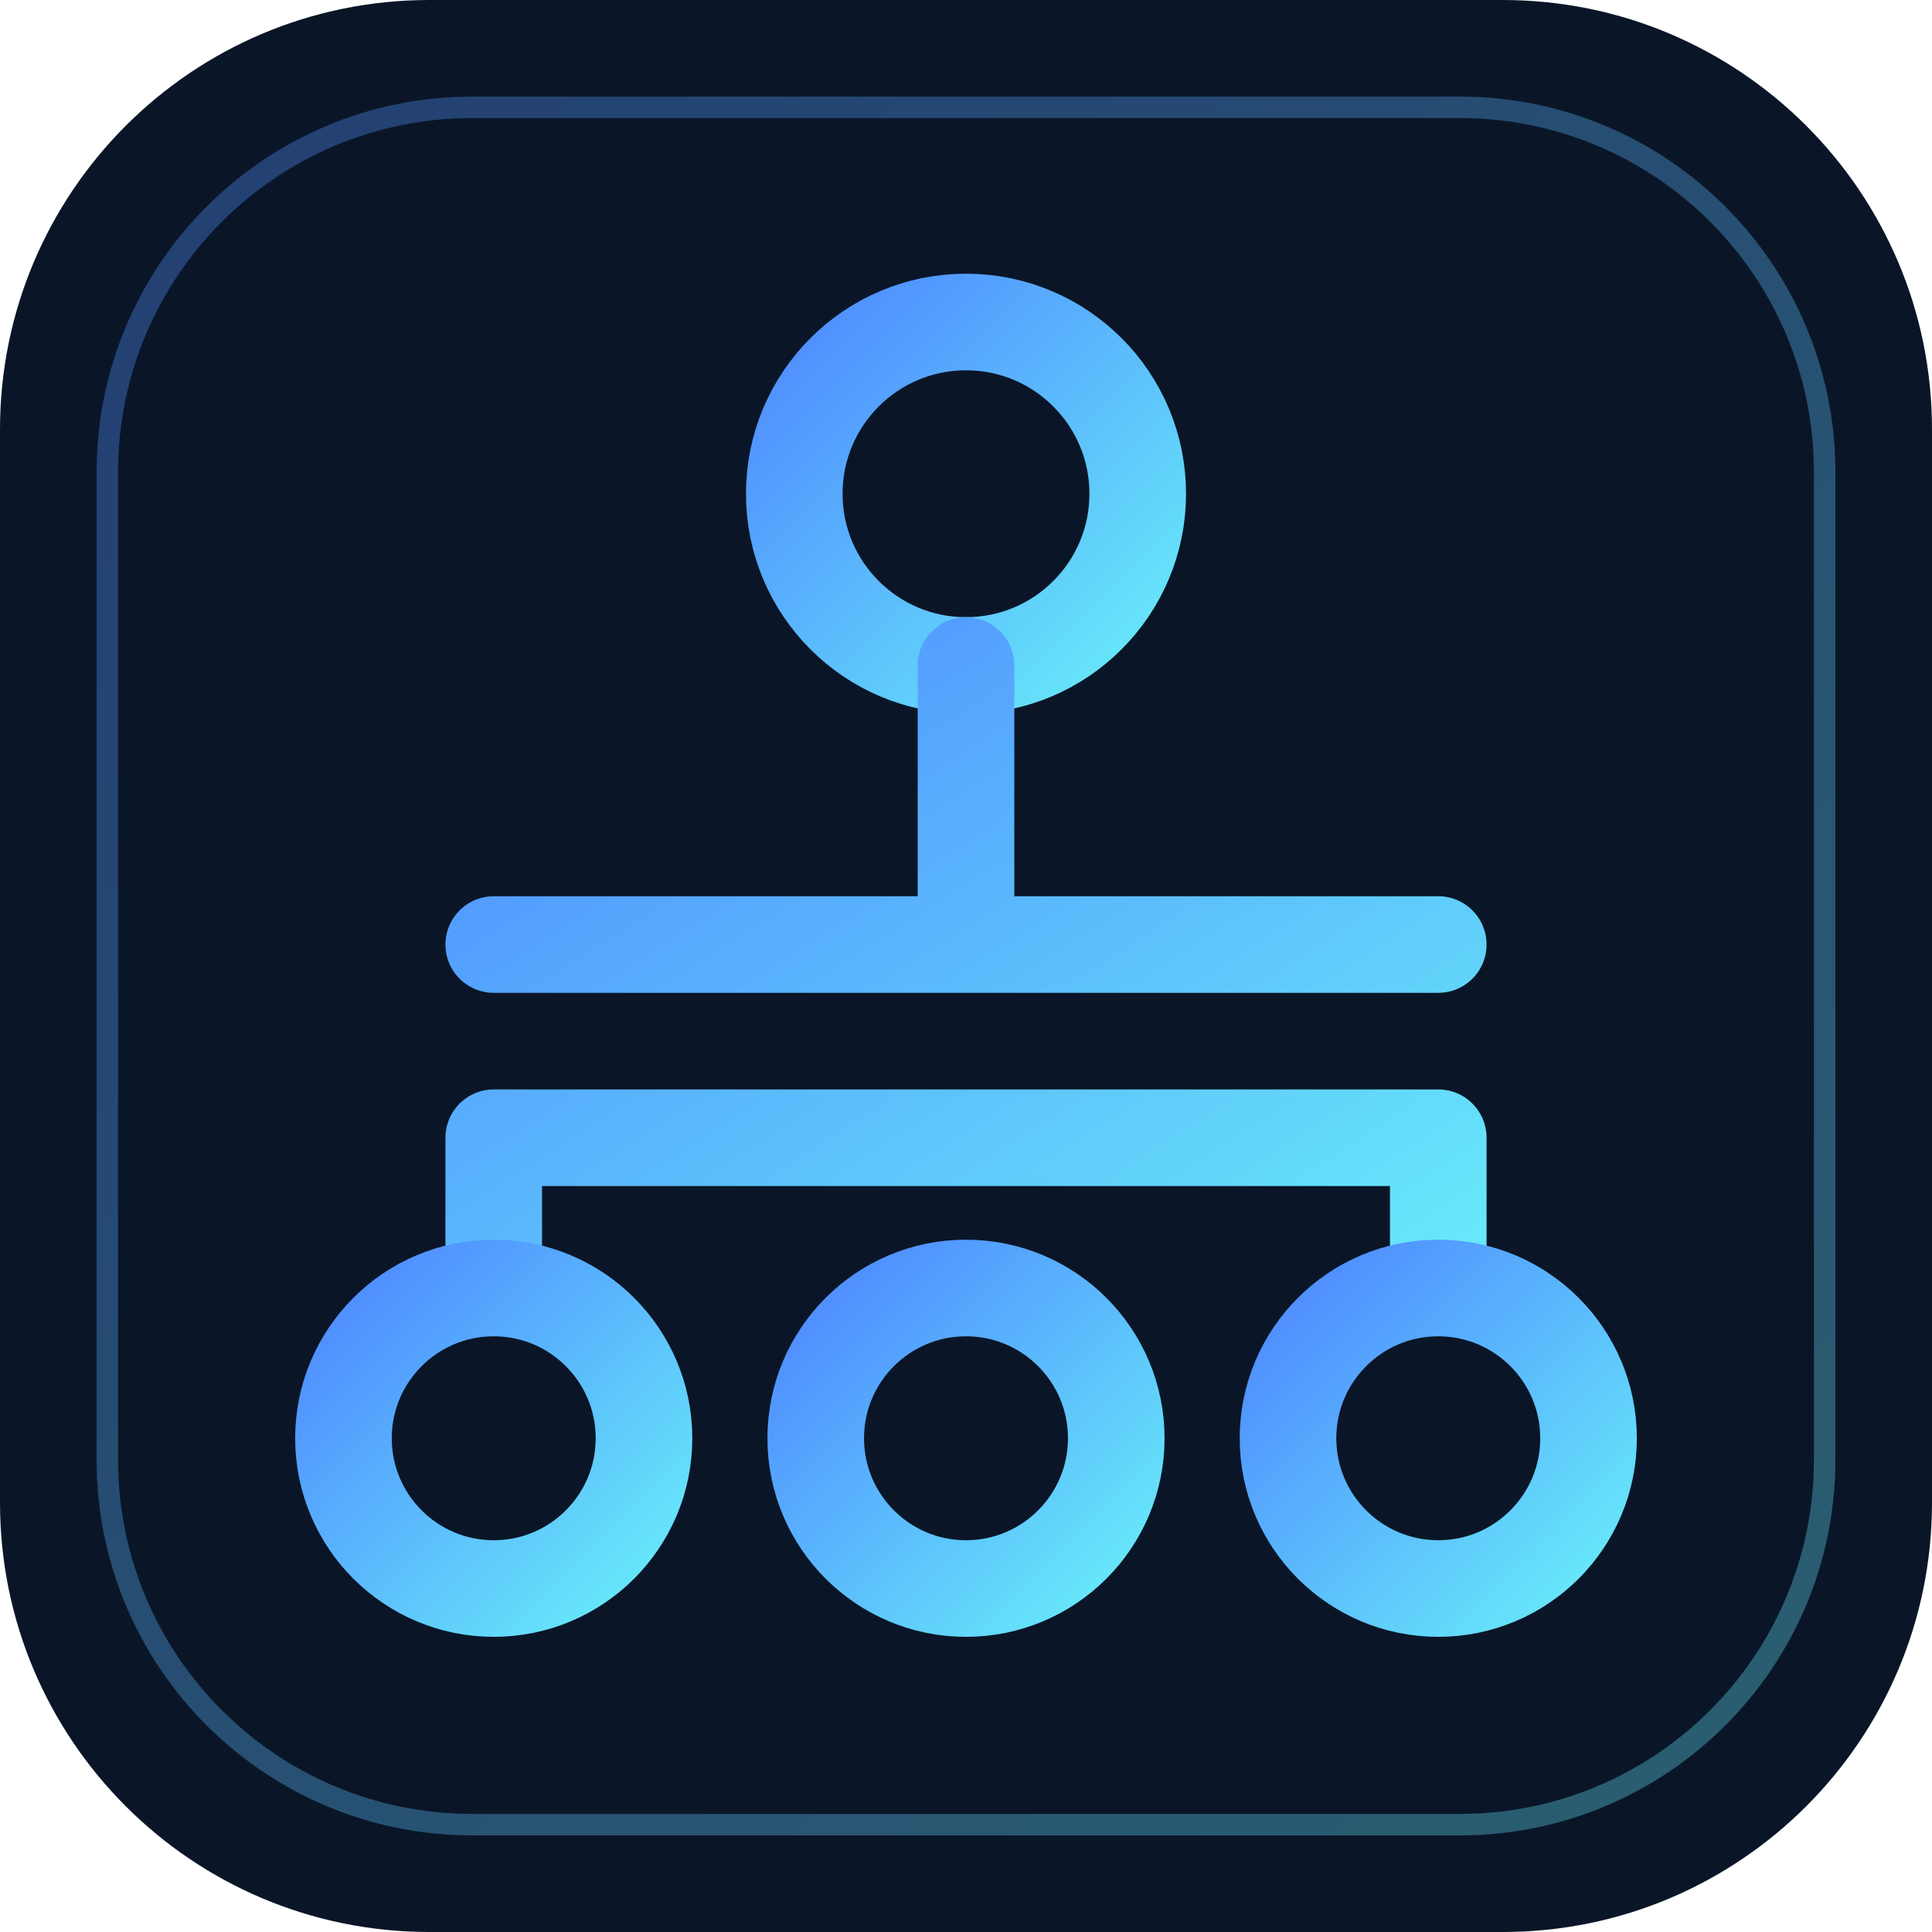
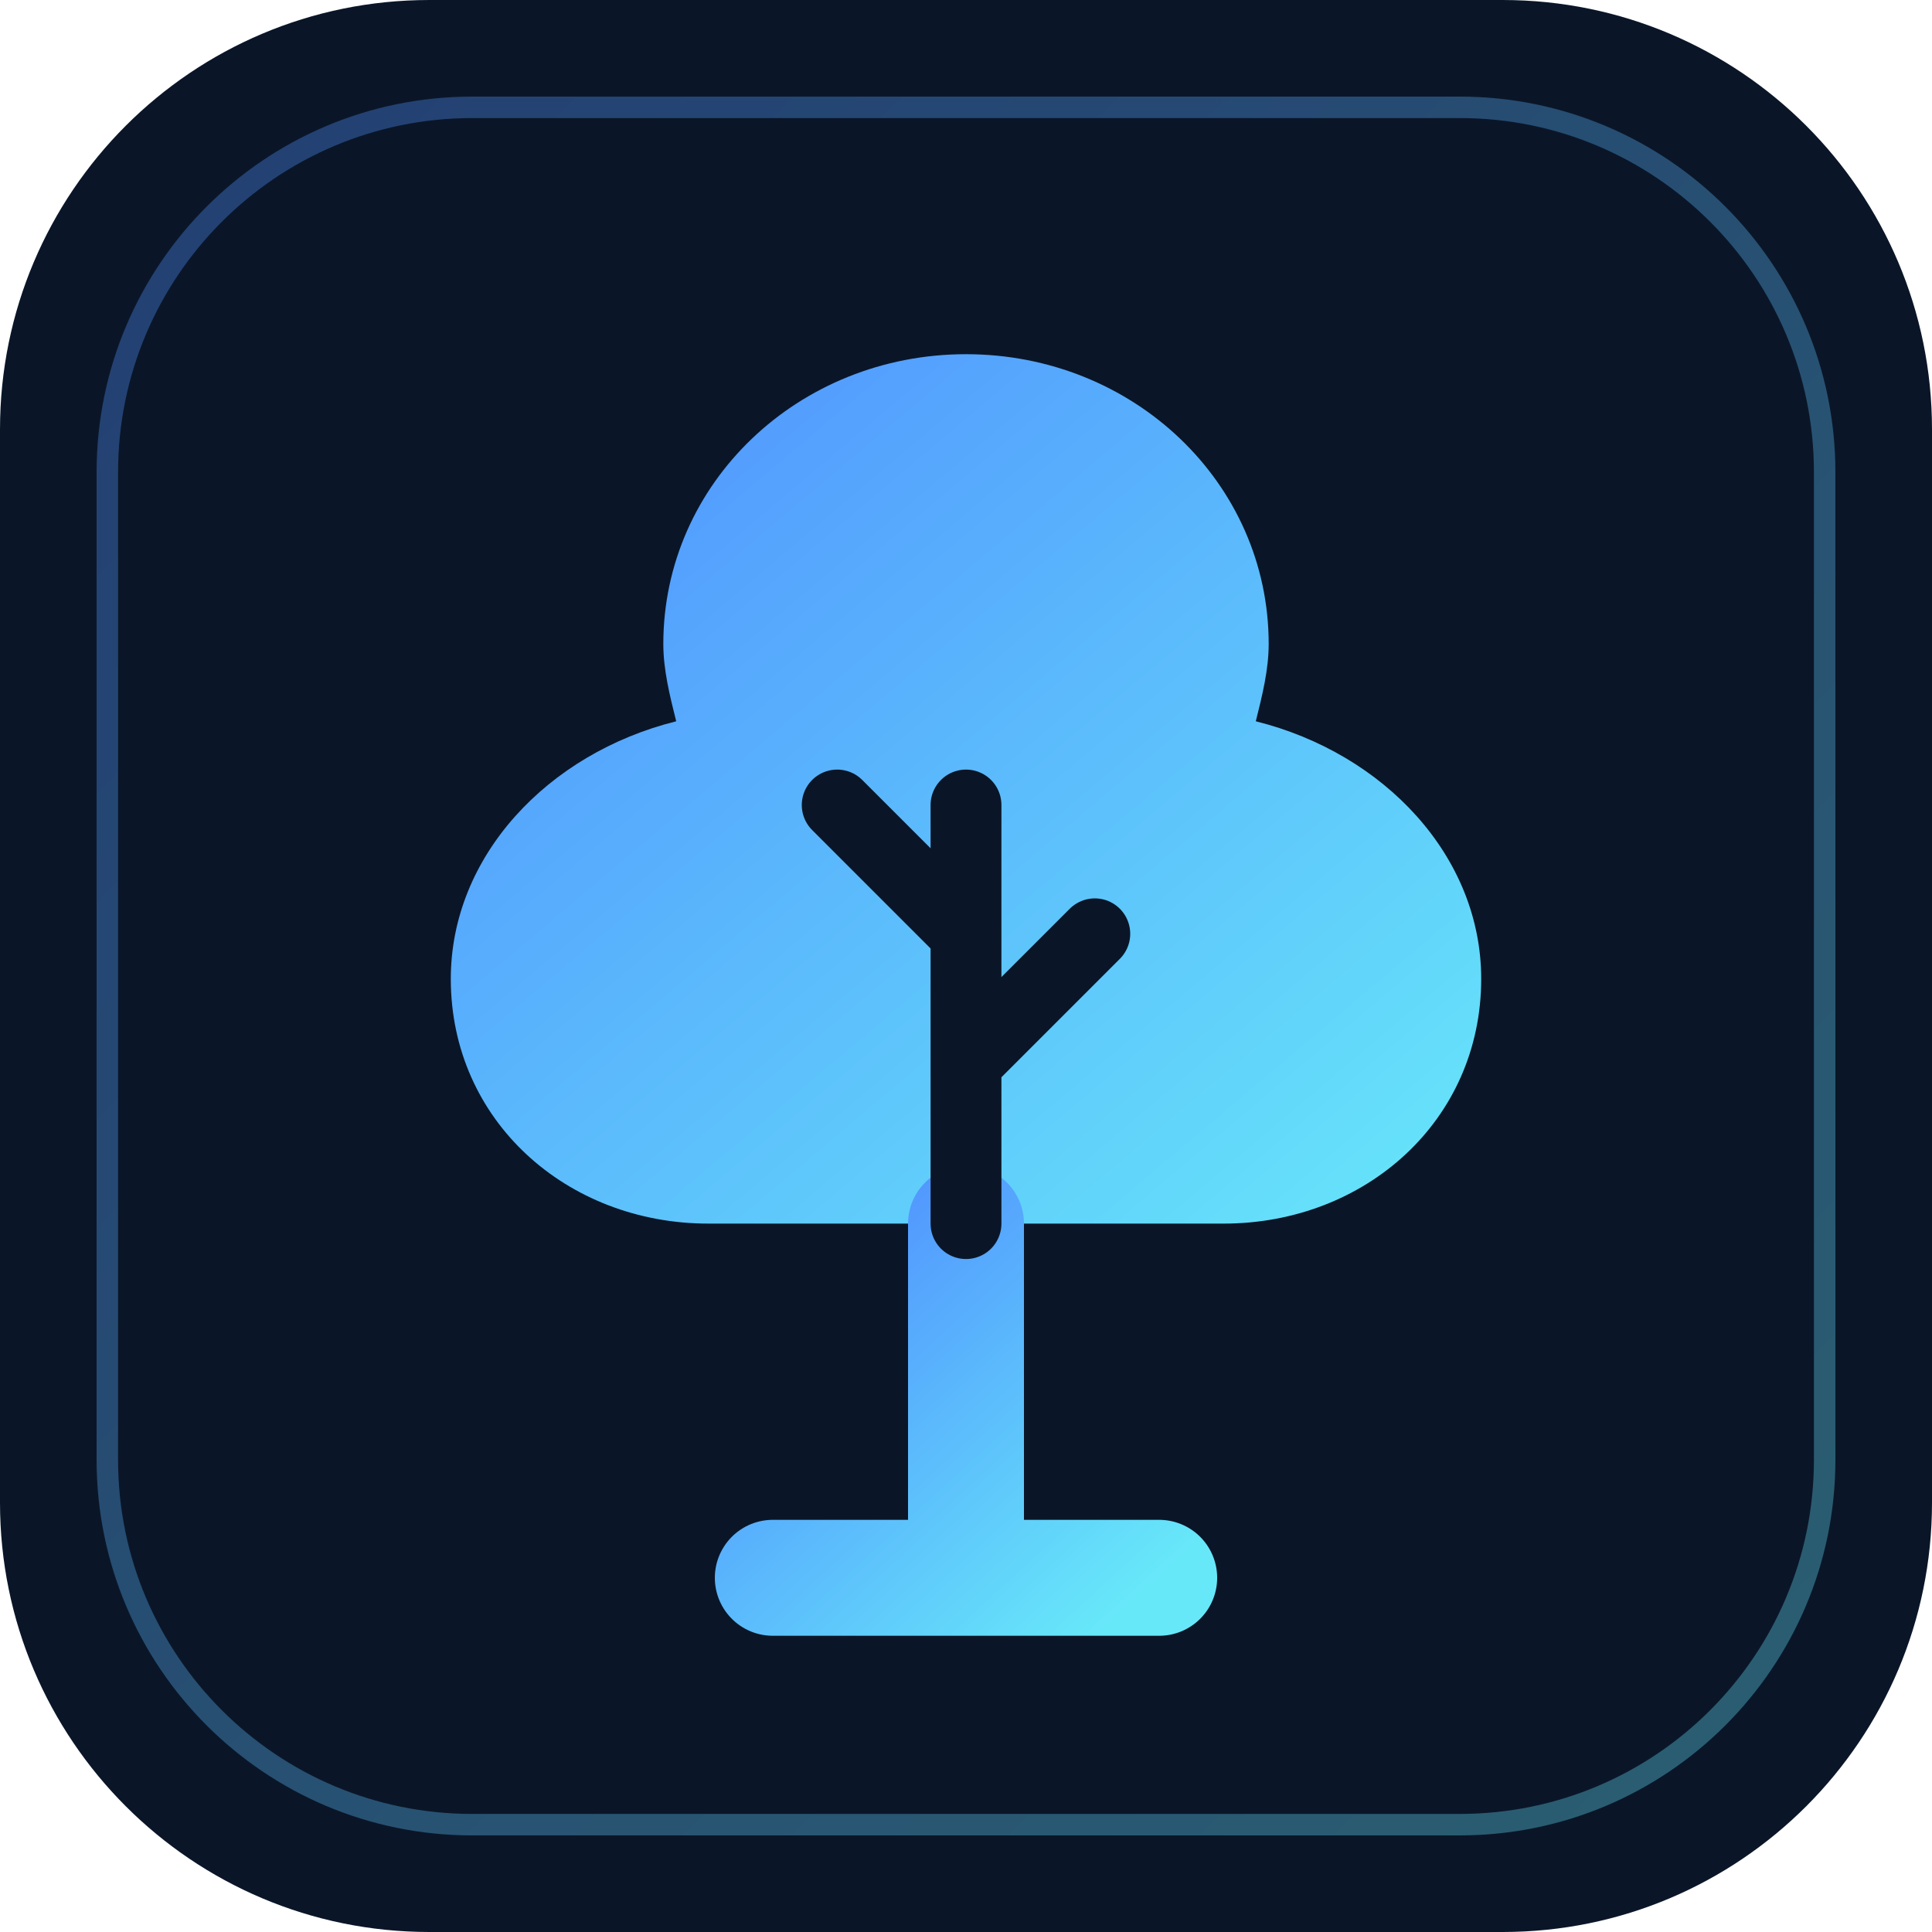
<svg xmlns="http://www.w3.org/2000/svg" viewBox="0 0 180 180">
  <defs>
    <linearGradient id="g" x1="0" y1="0" x2="1" y2="1">
      <stop offset="0" stop-color="#4f8cff" />
      <stop offset="1" stop-color="#67e8f9" />
    </linearGradient>
  </defs>
  <rect width="180" height="180" rx="40" fill="#0a1628" />
  <rect x="10" y="10" width="160" height="160" rx="34" fill="none" stroke="url(#g)" stroke-opacity=".35" stroke-width="2" />
-   <g fill="none" stroke="url(#g)" stroke-width="9" stroke-linecap="round" stroke-linejoin="round">
-     <circle cx="90" cy="46" r="16" />
-     <path d="M90 62v26M46 118v-12h88v12M46 88h88" />
-     <circle cx="46" cy="134" r="14" />
-     <circle cx="134" cy="134" r="14" />
-     <circle cx="90" cy="134" r="14" />
-     <path d="M90 88v32" />
+   <g transform="translate(18 18) scale(6)">
+     <path d="M12 2.5c-2.6 0-4.7 2-4.7 4.5 0 .4.1.8.2 1.2C5.5 8.7 4 10.3 4 12.2 4 14.4 5.8 16 8 16h8c2.2 0 4-1.6 4-3.8 0-1.9-1.5-3.5-3.5-4 .1-.4.2-.8.2-1.2 0-2.5-2.1-4.5-4.7-4.5z" fill="url(#g)" />
+     <path d="M12 16v5.5M9 21.5h6" fill="none" stroke="url(#g)" stroke-width="1.8" stroke-linecap="round" />
+     <path d="M12 11.5l-2-2M12 13.5l2-2M12 9.5v6.5" fill="none" stroke="#0a1628" stroke-width="1.1" stroke-linecap="round" />
  </g>
</svg>
